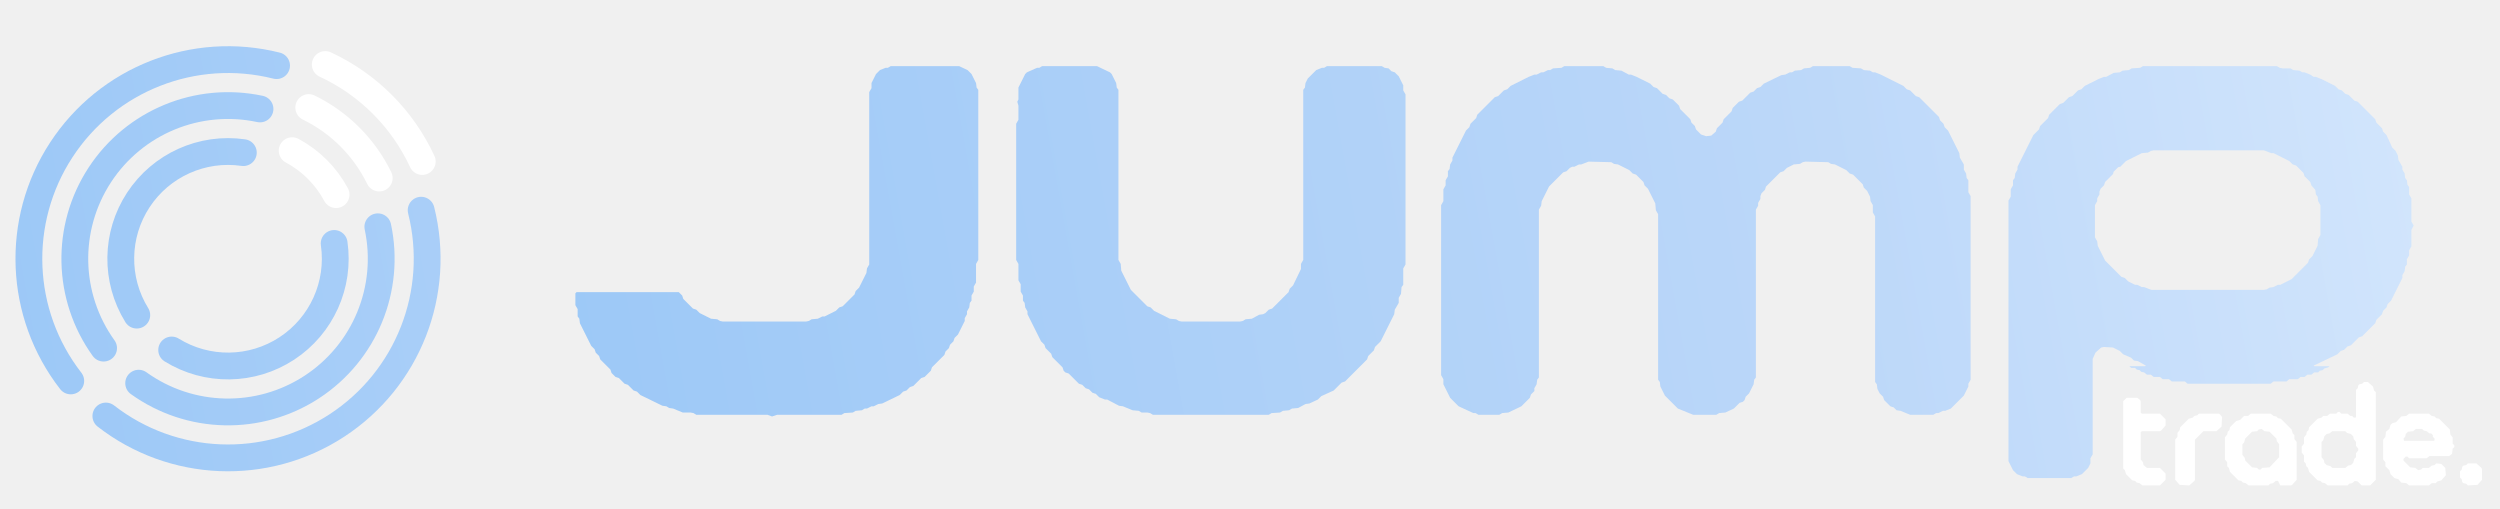
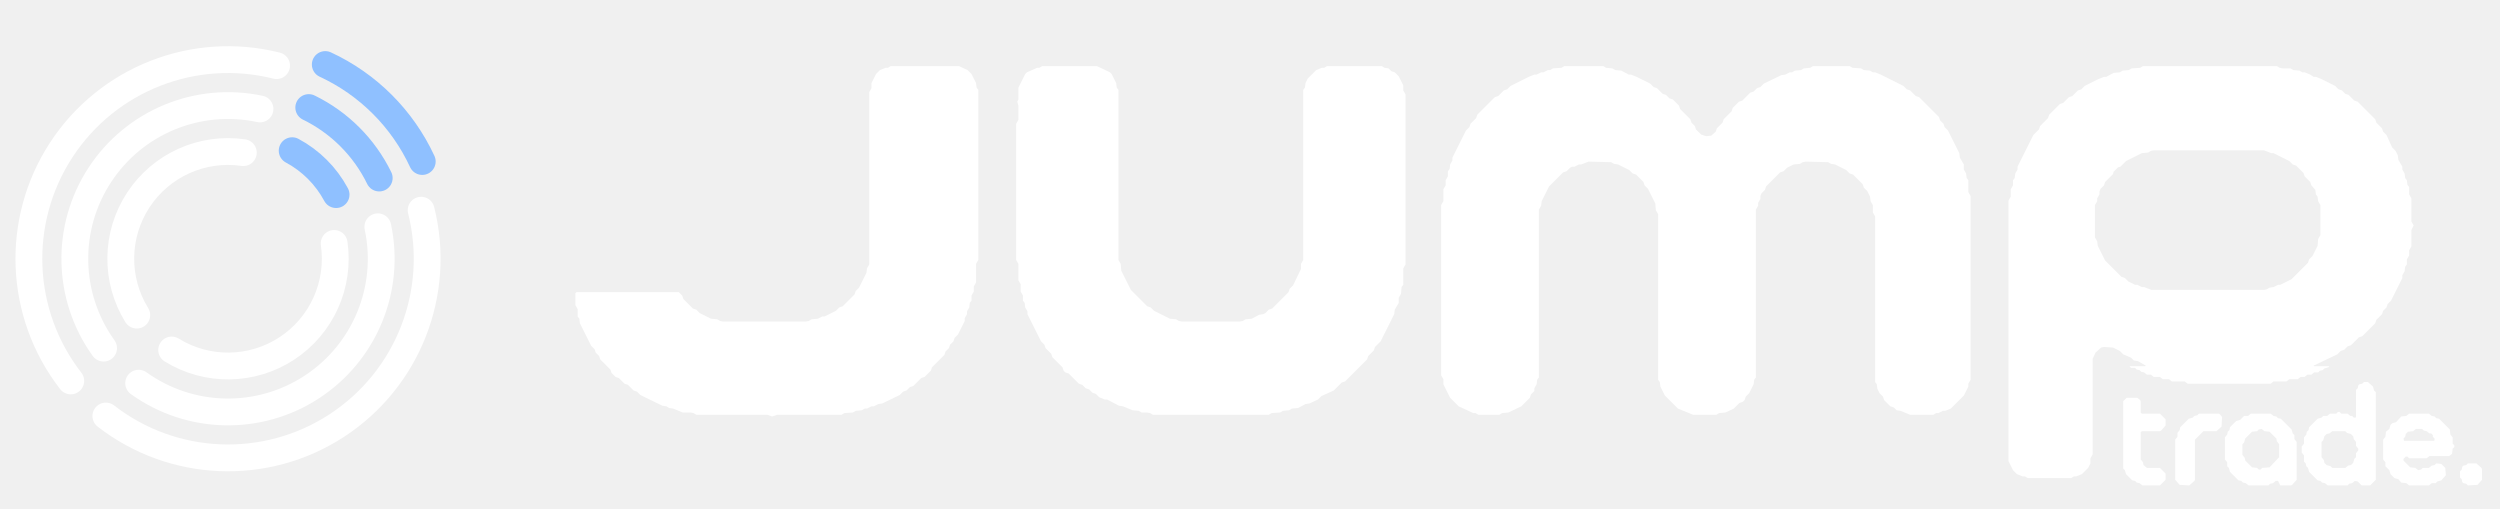
<svg xmlns="http://www.w3.org/2000/svg" viewBox="-6 -22 1106 225">
-   <defs>
-     <linearGradient id="g" gradientUnits="userSpaceOnUse" x1="0" y1="197" x2="1096" y2="0">
-       <stop offset="0" stop-color="#9CC8F7" />
-       <stop offset=".5" stop-color="#BBD7F9" />
-       <stop offset="1" stop-color="#E8F3FF" />
-     </linearGradient>
-   </defs>
  <g transform="translate(0 -2.4) scale(0.8471)" fill="none" stroke-width="14" stroke-linecap="round">
-     <g stroke="url(#g)">
+     <g stroke="#fff">
      <path d="M120.00 56.57 A56 56 0 0 0 64.35 141.43" />
      <path d="M82.57 159.65 A56 56 0 0 0 167.43 104.00" />
      <path d="M128.70 33.76 A80 80 0 0 0 47.02 158.67" />
      <path d="M65.33 176.98 A80 80 0 0 0 190.24 95.30" />
      <path d="M137.36 11.14 A104 104 0 0 0 29.87 175.80" />
      <path d="M48.20 194.13 A104 104 0 0 0 212.86 86.64" />
    </g>
-     <g stroke="#fff">
+     <g stroke="#8FC0FF">
      <path d="M168.44 78.50 A56 56 0 0 0 145.50 55.56" />
      <path d="M190.97 69.84 A80 80 0 0 0 154.16 33.03" />
      <path d="M213.44 61.21 A104 104 0 0 0 162.79 10.56" />
    </g>
  </g>
  <g transform="translate(241.3 0)">
-     <path fill-rule="evenodd" fill="url(#g)" d="M795.75 23.00 L794.25 22.50 L791.75 20.00 L790.25 19.50 L788.75 18.00 L787.25 17.50 L785.75 16.00 L779.75 13.00 L777.25 12.00 L776.25 12.00 L774.75 11.00 L772.25 10.00 L771.25 10.00 L770.00 9.25 L767.25 9.00 L766.00 8.25 L762.50 8.25 L761.25 8.00 L760.00 7.25 L700.75 7.25 L699.50 8.00 L695.75 8.25 L694.50 9.00 L691.75 9.25 L690.50 10.00 L687.75 10.25 L684.50 12.00 L683.50 12.00 L681.00 13.00 L675.00 16.00 L673.50 17.50 L672.00 18.00 L669.50 20.50 L668.00 21.00 L665.50 23.50 L664.00 24.00 L659.25 28.75 L658.75 30.25 L655.25 33.75 L654.75 35.25 L652.25 37.75 L645.25 51.75 L645.25 53.00 L644.25 54.75 L644.00 56.75 L643.25 57.75 L643.25 60.00 L642.25 61.75 L642.25 65.00 L641.25 66.75 L641.25 182.00 L643.25 186.00 L645.00 187.75 L647.50 188.75 L648.50 188.75 L649.75 189.50 L669.00 189.50 L670.25 188.75 L671.25 188.75 L673.75 187.75 L676.50 185.00 L677.50 183.00 L677.50 180.75 L678.50 179.00 L678.50 136.75 L679.75 134.00 L682.25 131.75 L683.50 131.50 L687.50 131.75 L690.50 133.25 L692.00 134.75 L695.50 136.25 L696.75 137.50 L698.50 137.75 L702.00 139.75 L701.75 140.00 L694.75 140.00 L695.50 140.75 L697.25 140.75 L698.00 141.50 L699.25 141.75 L700.00 142.50 L701.25 142.75 L702.50 143.75 L704.25 143.75 L705.50 144.75 L708.25 144.75 L709.50 145.75 L712.25 145.75 L713.50 146.75 L719.25 146.75 L720.50 147.75 L757.25 147.75 L758.50 146.75 L764.25 146.75 L765.50 145.75 L769.25 145.75 L770.50 144.75 L772.25 144.75 L773.50 143.75 L775.25 143.75 L776.50 142.75 L778.25 142.75 L779.00 142.00 L780.25 141.75 L781.00 141.00 L782.75 140.50 L783.25 140.00 L776.50 140.00 L776.25 139.75 L786.75 134.75 L788.25 133.25 L789.75 132.75 L791.25 131.25 L792.75 130.75 L796.25 127.25 L797.75 126.75 L803.50 121.00 L804.00 119.50 L806.50 117.00 L807.00 115.50 L808.50 114.00 L809.00 112.50 L810.50 111.00 L815.50 101.00 L815.50 99.75 L816.50 98.00 L816.75 96.00 L817.50 95.00 L817.50 92.75 L818.50 91.00 L818.50 88.75 L819.50 87.00 L819.50 79.75 L820.50 77.75 L819.50 76.00 L819.50 65.75 L818.50 64.00 L818.50 60.75 L817.75 59.75 L817.50 57.75 L816.75 56.75 L816.50 54.75 L815.50 53.00 L815.50 51.75 L813.75 48.75 L813.50 46.75 L812.50 44.75 L811.00 43.25 L808.50 37.75 L807.00 36.25 L806.50 34.75 L804.00 32.25 L803.50 30.75Z M679.50 68.75 L680.50 67.00 L680.50 65.75 L681.50 64.00 L681.50 62.75 L682.00 61.50 L683.50 60.00 L684.00 58.50 L687.50 55.00 L687.75 54.00 L689.75 52.00 L690.75 51.75 L693.25 49.25 L700.25 45.75 L703.00 45.50 L704.25 44.75 L705.50 44.50 L754.25 44.50 L757.50 45.75 L758.50 45.75 L765.50 49.25 L767.00 50.75 L768.50 51.25 L771.75 54.50 L772.25 56.00 L774.75 58.50 L775.25 60.00 L777.00 62.00 L777.25 64.00 L778.00 65.00 L778.25 67.00 L779.25 68.75 L779.25 82.00 L778.25 83.75 L778.00 86.75 L775.75 91.25 L774.25 92.75 L773.75 94.25 L766.50 101.50 L761.50 104.00 L760.50 104.00 L758.50 105.00 L756.75 105.25 L755.50 106.00 L754.25 106.25 L704.50 106.25 L701.25 105.00 L700.25 105.00 L698.25 104.00 L697.25 104.00 L694.25 102.50 L692.75 101.00 L691.25 100.50 L684.00 93.25 L680.75 86.75 L680.50 84.75 L679.50 83.00Z M395.25 47.75 L395.25 49.00 L394.25 50.75 L394.00 52.75 L393.25 53.75 L393.25 56.00 L392.25 57.75 L392.25 60.00 L391.25 61.75 L391.25 67.00 L390.25 68.75 L390.25 144.00 L391.25 145.75 L391.25 148.00 L394.25 154.00 L398.00 157.75 L404.50 160.75 L405.50 160.75 L406.75 161.50 L416.00 161.50 L417.25 160.75 L420.00 160.50 L425.75 157.75 L429.50 154.00 L430.00 152.50 L431.50 151.00 L431.50 149.75 L432.50 148.00 L432.75 146.00 L433.50 145.00 L433.50 70.75 L434.50 69.00 L434.75 67.00 L438.00 60.50 L444.25 54.25 L445.75 53.75 L447.25 52.25 L448.25 51.75 L449.25 51.75 L451.25 50.75 L452.25 50.75 L455.50 49.50 L465.50 49.75 L466.75 50.50 L468.50 50.75 L473.50 53.25 L475.00 54.75 L476.50 55.25 L479.75 58.50 L480.25 60.00 L481.75 61.50 L485.00 68.00 L485.25 71.00 L486.25 72.75 L486.25 146.00 L487.00 147.00 L487.25 149.00 L489.25 153.00 L495.00 158.75 L501.75 161.50 L512.00 161.50 L513.25 160.75 L516.00 160.50 L519.75 158.75 L522.25 156.25 L523.75 155.75 L524.50 155.00 L525.00 153.50 L526.50 152.00 L528.50 148.00 L528.75 146.00 L529.50 145.00 L529.50 70.75 L530.50 69.00 L530.50 67.75 L531.50 66.00 L531.50 64.75 L532.00 63.50 L533.50 62.00 L534.00 60.50 L540.25 54.25 L541.75 53.75 L543.25 52.25 L546.25 50.75 L549.00 50.50 L550.25 49.75 L551.50 49.50 L561.50 49.75 L562.75 50.50 L564.50 50.75 L569.50 53.25 L571.00 54.75 L572.50 55.25 L576.75 59.50 L577.25 61.00 L578.75 62.50 L580.00 65.00 L580.25 67.00 L581.25 68.75 L581.25 72.00 L582.25 73.75 L582.25 147.00 L583.00 148.00 L583.25 150.00 L584.25 152.00 L585.75 153.50 L586.25 155.00 L589.00 157.75 L590.50 158.25 L591.75 159.50 L593.50 159.75 L597.75 161.50 L608.00 161.50 L609.25 160.75 L610.25 160.75 L612.25 159.75 L613.25 159.75 L615.75 158.75 L621.50 153.00 L623.50 149.00 L623.50 147.75 L624.50 146.00 L624.50 64.75 L623.50 63.00 L623.50 57.75 L622.75 56.75 L622.50 54.75 L621.50 53.00 L621.50 50.75 L619.75 47.75 L619.50 45.75 L614.50 35.75 L613.00 34.25 L612.50 32.75 L611.00 31.25 L610.50 29.75 L601.75 21.00 L600.25 20.50 L597.75 18.00 L596.25 17.50 L594.75 16.00 L584.75 11.00 L582.25 10.00 L581.25 10.00 L580.00 9.25 L577.25 9.00 L576.00 8.25 L572.25 8.00 L571.00 7.25 L554.75 7.25 L553.50 8.00 L550.75 8.25 L549.50 9.00 L546.75 9.25 L545.50 10.00 L544.50 10.00 L542.50 11.00 L540.75 11.25 L533.00 15.00 L531.50 16.50 L530.00 17.00 L528.50 18.50 L527.00 19.00 L523.50 22.50 L522.00 23.00 L519.25 25.75 L518.75 27.25 L515.25 30.75 L514.75 32.25 L512.25 34.75 L511.75 36.25 L509.75 38.00 L507.50 38.25 L505.25 37.50 L503.00 35.25 L502.50 33.75 L501.00 32.25 L500.50 30.75 L496.00 26.25 L495.50 24.75 L492.75 22.00 L491.25 21.50 L489.75 20.00 L488.25 19.50 L485.75 17.00 L484.25 16.50 L482.75 15.00 L476.75 12.00 L474.25 11.00 L473.25 11.00 L470.00 9.25 L467.25 9.00 L466.00 8.25 L463.25 8.00 L462.00 7.25 L444.75 7.25 L443.50 8.00 L439.75 8.25 L438.50 9.00 L437.50 9.00 L435.50 10.00 L434.50 10.00 L432.50 11.00 L431.50 11.00 L429.00 12.00 L421.00 16.00 L419.50 17.50 L418.00 18.00 L415.50 20.50 L414.00 21.00 L406.25 28.75 L405.75 30.25 L403.25 32.75 L402.75 34.25 L401.25 35.75Z M206.25 10.75 L203.25 16.75 L203.25 22.00 L202.75 23.00 L203.25 24.75 L203.25 31.00 L202.25 32.75 L202.25 93.00 L203.25 94.75 L203.25 102.00 L204.25 103.75 L204.25 107.00 L205.25 108.75 L205.25 111.00 L206.00 112.00 L206.25 114.00 L207.25 115.75 L207.25 117.00 L213.25 129.00 L214.75 130.50 L215.25 132.00 L217.75 134.50 L218.25 136.00 L222.75 140.50 L223.25 142.00 L224.00 142.75 L225.50 143.25 L230.00 147.75 L231.50 148.25 L233.00 149.75 L234.50 150.25 L236.00 151.75 L237.50 152.25 L239.00 153.75 L241.50 154.75 L242.50 154.75 L247.75 157.50 L249.50 157.75 L253.75 159.50 L256.50 159.75 L257.75 160.50 L260.25 160.50 L261.50 160.75 L262.75 161.50 L314.00 161.50 L315.25 160.75 L319.00 160.50 L320.25 159.75 L323.00 159.50 L324.25 158.75 L327.00 158.50 L330.25 156.75 L332.00 156.50 L335.75 154.75 L337.25 153.25 L342.75 150.75 L346.25 147.25 L347.75 146.75 L357.50 137.00 L358.00 135.50 L360.50 133.00 L361.00 131.50 L363.50 129.00 L369.50 117.00 L369.75 115.00 L371.50 112.00 L371.50 109.75 L372.50 108.00 L372.75 105.00 L373.50 104.00 L373.50 96.75 L374.50 95.00 L374.50 19.75 L373.50 18.00 L373.50 15.75 L371.50 11.75 L369.75 10.00 L368.25 9.50 L367.00 8.25 L365.25 8.00 L364.00 7.25 L339.75 7.25 L338.50 8.00 L337.50 8.00 L335.00 9.00 L331.25 12.75 L330.25 14.75 L330.00 16.75 L329.25 17.75 L329.25 93.00 L328.25 94.75 L328.25 97.00 L324.75 104.25 L323.25 105.75 L322.75 107.25 L315.50 114.50 L314.00 115.00 L312.50 116.50 L311.50 117.00 L309.75 117.25 L306.50 119.00 L303.75 119.25 L302.50 120.00 L301.25 120.25 L275.50 120.25 L274.25 120.00 L273.00 119.25 L270.25 119.00 L263.25 115.50 L261.75 114.00 L260.25 113.50 L253.00 106.25 L248.75 97.75 L248.50 94.75 L247.50 93.00 L247.50 17.75 L246.75 16.75 L246.50 14.75 L244.50 10.75 L243.75 10.00 L238.00 7.25 L213.75 7.25 L212.50 8.00 L211.50 8.00 L207.00 10.00Z M182.50 10.75 L180.75 9.00 L177.00 7.25 L146.75 7.25 L145.50 8.00 L144.50 8.00 L142.00 9.00 L140.25 10.75 L138.25 14.75 L138.25 17.00 L137.25 18.75 L137.25 95.00 L136.25 96.75 L136.00 98.75 L132.75 105.25 L131.25 106.75 L130.75 108.25 L125.50 113.50 L124.00 114.00 L122.50 115.50 L117.50 118.00 L116.50 118.00 L114.50 119.00 L111.75 119.25 L110.50 120.00 L109.25 120.25 L72.50 120.25 L71.25 120.00 L70.00 119.25 L67.25 119.00 L62.25 116.50 L60.75 115.00 L59.25 114.50 L55.00 110.25 L54.50 108.75 L53.00 107.25 L7.75 107.25 L7.25 107.75 L7.25 113.00 L8.25 114.75 L8.25 118.00 L9.00 119.00 L9.25 121.00 L14.25 131.00 L15.75 132.50 L16.25 134.00 L17.75 135.50 L18.25 137.00 L22.75 141.50 L23.25 143.00 L25.00 144.75 L26.50 145.25 L29.00 147.75 L30.50 148.25 L33.00 150.75 L34.50 151.25 L36.00 152.75 L45.75 157.50 L47.50 157.75 L48.75 158.50 L50.50 158.75 L54.75 160.50 L58.25 160.50 L59.50 160.75 L60.75 161.50 L92.25 161.50 L94.25 162.25 L96.50 161.50 L125.00 161.50 L126.25 160.75 L130.00 160.50 L131.25 159.75 L134.00 159.50 L135.25 158.75 L136.25 158.75 L138.25 157.75 L139.25 157.75 L141.25 156.75 L143.00 156.50 L150.75 152.75 L152.25 151.25 L153.75 150.75 L155.25 149.25 L156.75 148.75 L160.25 145.25 L161.75 144.75 L164.50 142.00 L165.00 140.50 L170.50 135.00 L171.00 133.50 L172.50 132.00 L173.00 130.50 L174.50 129.00 L175.00 127.50 L176.50 126.00 L179.50 120.00 L179.50 118.75 L180.50 117.00 L180.50 115.75 L181.50 114.00 L181.75 112.00 L182.50 111.00 L182.50 108.75 L183.50 107.00 L183.50 104.75 L184.50 103.00 L184.50 94.75 L185.50 93.00 L185.50 17.75 L184.75 16.75 L184.50 14.75Z" />
+     <path fill-rule="evenodd" fill="#fff" d="M795.75 23.00 L794.25 22.50 L791.75 20.00 L790.25 19.50 L788.75 18.00 L787.25 17.50 L785.75 16.00 L779.75 13.00 L777.25 12.00 L776.25 12.00 L774.75 11.00 L772.25 10.00 L771.25 10.00 L770.00 9.25 L767.25 9.00 L766.00 8.25 L762.50 8.25 L761.25 8.00 L760.00 7.25 L700.75 7.25 L699.50 8.00 L695.75 8.25 L694.50 9.00 L691.75 9.25 L690.50 10.00 L687.75 10.25 L684.50 12.00 L683.50 12.00 L681.00 13.00 L675.00 16.00 L673.50 17.50 L672.00 18.00 L669.50 20.50 L668.00 21.00 L665.50 23.50 L664.00 24.00 L659.25 28.75 L658.75 30.25 L655.25 33.75 L654.75 35.25 L652.25 37.75 L645.25 51.75 L645.25 53.00 L644.25 54.75 L644.00 56.75 L643.25 57.75 L643.25 60.00 L642.25 61.75 L642.25 65.00 L641.25 66.75 L641.25 182.00 L643.25 186.00 L645.00 187.75 L647.50 188.75 L648.50 188.75 L649.75 189.50 L669.00 189.50 L670.25 188.75 L671.25 188.75 L673.75 187.75 L676.50 185.00 L677.50 183.00 L677.50 180.75 L678.50 179.00 L678.50 136.75 L679.75 134.00 L682.25 131.75 L683.50 131.50 L687.50 131.75 L690.50 133.25 L692.00 134.75 L695.50 136.25 L696.75 137.50 L698.50 137.75 L702.00 139.75 L701.75 140.00 L694.75 140.00 L695.50 140.75 L697.25 140.75 L698.00 141.50 L699.25 141.75 L700.00 142.50 L701.25 142.75 L702.50 143.75 L704.25 143.75 L705.50 144.75 L708.25 144.75 L709.50 145.75 L712.25 145.75 L713.50 146.75 L719.25 146.75 L720.50 147.75 L757.25 147.75 L758.50 146.75 L764.25 146.75 L765.50 145.75 L769.25 145.75 L770.50 144.75 L772.25 144.75 L773.50 143.75 L775.25 143.75 L776.50 142.75 L778.25 142.75 L779.00 142.00 L780.25 141.75 L781.00 141.00 L782.75 140.50 L783.25 140.00 L776.50 140.00 L776.25 139.75 L786.75 134.75 L788.25 133.25 L789.75 132.75 L791.25 131.25 L792.75 130.75 L796.25 127.25 L797.75 126.75 L803.50 121.00 L804.00 119.50 L806.50 117.00 L807.00 115.50 L808.50 114.00 L809.00 112.50 L810.50 111.00 L815.50 101.00 L815.50 99.75 L816.50 98.00 L816.75 96.00 L817.50 95.00 L817.50 92.75 L818.50 91.00 L818.50 88.75 L819.50 87.00 L819.50 79.75 L820.50 77.75 L819.50 76.00 L819.50 65.75 L818.50 64.00 L818.50 60.75 L817.75 59.75 L817.50 57.75 L816.75 56.75 L816.50 54.75 L815.50 53.00 L815.50 51.75 L813.75 48.75 L813.50 46.75 L812.50 44.75 L811.00 43.25 L808.50 37.75 L807.00 36.25 L806.50 34.75 L804.00 32.25 L803.50 30.75Z M679.50 68.75 L680.50 67.00 L680.50 65.75 L681.50 64.00 L681.50 62.75 L682.00 61.50 L683.50 60.00 L684.00 58.50 L687.50 55.00 L687.75 54.00 L689.75 52.00 L690.75 51.75 L693.25 49.25 L700.25 45.75 L703.00 45.50 L704.25 44.75 L705.50 44.50 L754.25 44.50 L757.50 45.75 L758.50 45.75 L765.50 49.25 L767.00 50.75 L768.50 51.25 L771.75 54.50 L772.25 56.00 L774.75 58.50 L775.25 60.00 L777.00 62.00 L777.25 64.00 L778.00 65.00 L778.25 67.00 L779.25 68.75 L779.25 82.00 L778.25 83.75 L778.00 86.75 L775.75 91.25 L774.25 92.75 L773.75 94.25 L766.50 101.50 L761.50 104.00 L760.50 104.00 L758.50 105.00 L756.75 105.25 L755.50 106.00 L754.25 106.25 L704.50 106.25 L701.25 105.00 L700.25 105.00 L698.25 104.00 L697.25 104.00 L694.25 102.50 L692.75 101.00 L691.25 100.50 L684.00 93.25 L680.75 86.75 L680.50 84.75 L679.50 83.00Z M395.25 47.75 L395.25 49.00 L394.25 50.75 L394.00 52.75 L393.25 53.75 L393.25 56.00 L392.25 57.75 L392.25 60.00 L391.25 61.75 L391.25 67.00 L390.25 68.75 L390.25 144.00 L391.25 145.75 L391.25 148.00 L394.25 154.00 L398.00 157.75 L404.50 160.75 L405.50 160.75 L406.75 161.50 L416.00 161.50 L417.25 160.75 L420.00 160.50 L425.75 157.75 L429.50 154.00 L430.00 152.50 L431.50 151.00 L431.50 149.75 L432.50 148.00 L432.75 146.00 L433.50 145.00 L433.50 70.75 L434.50 69.00 L434.75 67.00 L438.00 60.50 L444.25 54.25 L445.75 53.75 L447.25 52.25 L448.25 51.75 L449.25 51.75 L451.25 50.75 L452.25 50.75 L455.50 49.50 L465.50 49.75 L466.75 50.50 L468.50 50.75 L473.50 53.25 L475.00 54.75 L476.50 55.25 L479.75 58.50 L480.25 60.00 L481.75 61.50 L485.00 68.00 L485.25 71.00 L486.25 72.75 L486.25 146.00 L487.00 147.00 L487.25 149.00 L489.25 153.00 L495.00 158.75 L501.75 161.50 L512.00 161.50 L513.25 160.75 L516.00 160.50 L519.75 158.75 L522.25 156.25 L523.75 155.75 L524.50 155.00 L525.00 153.50 L526.50 152.00 L528.50 148.00 L528.75 146.00 L529.50 145.00 L529.50 70.75 L530.50 69.00 L530.50 67.75 L531.50 66.00 L531.50 64.75 L532.00 63.50 L533.50 62.00 L534.00 60.50 L540.25 54.25 L541.75 53.75 L543.25 52.25 L546.25 50.75 L549.00 50.50 L550.25 49.75 L551.50 49.50 L561.50 49.75 L562.75 50.50 L564.50 50.75 L569.50 53.25 L571.00 54.75 L572.50 55.25 L576.75 59.50 L577.25 61.00 L578.75 62.50 L580.00 65.00 L580.25 67.00 L581.25 68.75 L581.25 72.00 L582.25 73.75 L582.25 147.00 L583.00 148.00 L583.25 150.00 L584.25 152.00 L585.75 153.50 L586.25 155.00 L589.00 157.75 L590.50 158.25 L591.75 159.50 L593.50 159.75 L597.75 161.50 L608.00 161.50 L609.25 160.75 L610.25 160.75 L612.25 159.75 L613.25 159.75 L615.75 158.75 L621.50 153.00 L623.50 149.00 L623.50 147.75 L624.50 146.00 L624.50 64.75 L623.50 63.00 L623.50 57.75 L622.75 56.75 L622.50 54.75 L621.50 53.00 L621.50 50.75 L619.75 47.75 L619.50 45.75 L614.50 35.75 L613.00 34.25 L612.50 32.75 L611.00 31.25 L610.50 29.75 L601.75 21.00 L600.25 20.50 L597.75 18.00 L596.25 17.50 L594.75 16.00 L584.75 11.00 L582.25 10.00 L581.25 10.00 L580.00 9.25 L577.25 9.00 L576.00 8.25 L572.25 8.00 L571.00 7.25 L554.75 7.25 L553.50 8.00 L550.75 8.25 L549.50 9.00 L546.75 9.25 L545.50 10.00 L544.50 10.00 L542.50 11.00 L540.75 11.25 L533.00 15.00 L531.50 16.50 L530.00 17.00 L528.50 18.50 L527.00 19.00 L523.50 22.50 L522.00 23.00 L519.25 25.75 L518.75 27.25 L515.25 30.75 L514.75 32.25 L512.25 34.75 L511.75 36.25 L509.75 38.00 L507.50 38.25 L505.25 37.50 L503.00 35.25 L502.50 33.75 L501.00 32.25 L500.50 30.75 L496.00 26.25 L495.50 24.75 L492.75 22.00 L491.25 21.50 L489.75 20.00 L488.25 19.50 L485.75 17.00 L484.25 16.50 L482.75 15.00 L476.75 12.00 L474.25 11.00 L473.25 11.00 L470.00 9.25 L467.25 9.00 L466.00 8.25 L463.25 8.00 L462.00 7.25 L444.75 7.25 L443.50 8.00 L439.75 8.25 L438.50 9.00 L437.50 9.00 L435.50 10.00 L434.50 10.00 L432.50 11.00 L431.50 11.00 L429.00 12.00 L421.00 16.00 L419.50 17.50 L418.00 18.00 L415.50 20.50 L414.00 21.00 L406.25 28.75 L405.75 30.25 L403.25 32.75 L402.75 34.25 L401.25 35.75Z M206.25 10.75 L203.25 16.75 L203.25 22.00 L202.75 23.00 L203.25 24.75 L203.25 31.00 L202.25 32.75 L202.25 93.00 L203.25 94.75 L203.25 102.00 L204.25 103.75 L204.25 107.00 L205.25 108.75 L205.25 111.00 L206.00 112.00 L206.25 114.00 L207.25 115.75 L207.25 117.00 L213.25 129.00 L214.75 130.50 L215.25 132.00 L217.75 134.50 L218.25 136.00 L222.75 140.50 L223.25 142.00 L224.00 142.75 L225.50 143.25 L230.00 147.75 L231.50 148.25 L233.00 149.75 L234.50 150.25 L236.00 151.75 L237.50 152.25 L239.00 153.75 L241.50 154.75 L242.50 154.75 L247.75 157.50 L249.50 157.75 L253.75 159.50 L256.50 159.75 L257.75 160.50 L260.25 160.50 L261.50 160.75 L262.75 161.50 L314.00 161.50 L315.25 160.75 L319.00 160.50 L320.25 159.75 L323.00 159.50 L324.25 158.75 L327.00 158.50 L330.25 156.75 L332.00 156.50 L335.75 154.75 L337.25 153.25 L342.75 150.75 L346.25 147.25 L347.75 146.75 L357.50 137.00 L358.00 135.50 L360.50 133.00 L361.00 131.50 L363.50 129.00 L369.50 117.00 L369.75 115.00 L371.50 112.00 L371.50 109.75 L372.50 108.00 L372.75 105.00 L373.50 104.00 L373.50 96.75 L374.50 95.00 L374.50 19.75 L373.50 18.00 L373.50 15.75 L371.50 11.75 L369.75 10.00 L368.25 9.50 L367.00 8.25 L365.25 8.00 L364.00 7.25 L339.75 7.25 L338.50 8.00 L337.50 8.00 L335.00 9.00 L331.25 12.75 L330.25 14.75 L330.00 16.75 L329.25 17.75 L329.25 93.00 L328.25 94.75 L328.25 97.00 L324.75 104.25 L323.25 105.75 L322.75 107.25 L315.50 114.50 L314.00 115.00 L312.50 116.50 L311.50 117.00 L309.75 117.25 L306.50 119.00 L303.75 119.25 L302.50 120.00 L301.25 120.25 L275.50 120.25 L274.25 120.00 L273.00 119.25 L270.25 119.00 L263.25 115.50 L261.75 114.00 L260.25 113.50 L253.00 106.25 L248.75 97.75 L248.50 94.75 L247.50 93.00 L247.50 17.75 L246.75 16.75 L246.50 14.75 L244.50 10.75 L243.75 10.00 L238.00 7.25 L213.75 7.25 L212.50 8.00 L211.50 8.00 L207.00 10.00Z M182.50 10.75 L180.75 9.00 L177.00 7.25 L146.75 7.25 L145.50 8.00 L144.50 8.00 L142.00 9.00 L140.25 10.75 L138.25 14.75 L138.25 17.00 L137.25 18.75 L137.25 95.00 L136.25 96.75 L136.00 98.75 L132.75 105.25 L131.25 106.75 L130.75 108.25 L125.50 113.50 L124.00 114.00 L122.50 115.50 L117.50 118.00 L116.50 118.00 L114.50 119.00 L111.75 119.25 L110.50 120.00 L109.25 120.25 L72.50 120.25 L71.25 120.00 L70.00 119.25 L67.25 119.00 L62.25 116.50 L60.75 115.00 L59.25 114.50 L55.00 110.25 L54.50 108.75 L53.00 107.25 L7.75 107.25 L7.25 107.75 L7.25 113.00 L8.25 114.75 L8.25 118.00 L9.00 119.00 L9.25 121.00 L14.25 131.00 L15.75 132.50 L16.25 134.00 L17.75 135.50 L18.25 137.00 L22.75 141.50 L23.25 143.00 L25.00 144.75 L26.50 145.25 L29.00 147.75 L30.50 148.25 L33.00 150.75 L34.50 151.25 L36.00 152.75 L45.75 157.50 L47.50 157.75 L48.75 158.50 L50.50 158.75 L54.75 160.50 L58.25 160.50 L59.50 160.75 L60.75 161.50 L92.25 161.50 L94.25 162.25 L96.50 161.50 L125.00 161.50 L126.25 160.75 L130.00 160.50 L131.25 159.75 L134.00 159.50 L135.25 158.75 L136.25 158.75 L138.25 157.75 L139.25 157.75 L141.25 156.75 L143.00 156.50 L150.75 152.75 L152.25 151.25 L153.75 150.75 L155.25 149.25 L156.75 148.75 L160.25 145.25 L161.75 144.75 L164.50 142.00 L165.00 140.50 L170.50 135.00 L171.00 133.50 L172.50 132.00 L173.00 130.50 L174.50 129.00 L175.00 127.50 L176.50 126.00 L179.50 120.00 L179.50 118.75 L180.50 117.00 L180.50 115.75 L181.50 114.00 L181.75 112.00 L182.50 111.00 L182.50 108.75 L183.50 107.00 L183.50 104.75 L184.50 103.00 L184.50 94.75 L185.50 93.00 L185.50 17.75 L184.75 16.75 L184.50 14.75Z" />
    <path fill-rule="evenodd" fill="#fff" d="M842.50 184.00 L842.00 184.50 L841.75 185.75 L841.00 186.50 L841.00 189.25 L841.75 190.00 L842.00 191.25 L842.50 191.75 L843.75 192.00 L844.50 192.75 L848.75 192.50 L850.75 190.25 L850.75 185.50 L850.50 185.00 L848.25 183.00 L844.50 183.00 L843.75 183.75Z M818.50 161.00 L817.25 162.00 L815.00 162.25 L812.75 164.75 L811.00 165.25 L810.25 166.00 L809.75 167.75 L808.25 169.00 L808.00 171.25 L807.00 172.50 L807.00 181.25 L808.00 182.50 L808.00 184.25 L809.75 186.00 L810.25 187.75 L812.00 189.50 L813.75 190.00 L815.00 191.50 L817.25 191.75 L818.50 192.75 L827.25 192.75 L828.50 191.75 L830.25 191.75 L831.00 191.00 L832.75 190.50 L834.75 188.25 L834.50 185.00 L832.75 183.25 L830.50 183.00 L829.75 183.75 L828.50 184.00 L827.25 185.00 L824.50 185.00 L823.75 185.75 L822.50 186.00 L821.25 185.00 L819.00 184.75 L816.00 181.75 L816.00 181.00 L817.00 180.00 L817.75 180.00 L818.50 180.75 L826.25 180.75 L827.50 179.75 L836.25 179.75 L837.50 178.75 L837.75 176.50 L838.50 175.75 L838.50 175.00 L837.75 174.25 L837.75 171.50 L836.75 170.25 L836.50 168.00 L831.75 163.25 L830.50 163.00 L829.75 162.25 L828.50 162.00 L827.25 161.00Z M816.00 172.00 L816.75 171.25 L817.00 170.00 L818.00 169.00 L820.25 168.75 L821.50 167.75 L824.25 167.75 L825.00 168.50 L826.25 168.75 L827.50 169.75 L828.25 169.75 L829.00 170.50 L829.00 171.25 L829.75 172.00 L829.75 172.75 L829.50 173.00 L816.25 173.00Z M742.00 164.25 L739.25 167.00 L739.00 168.25 L738.25 169.00 L738.00 170.25 L737.00 171.50 L737.00 181.25 L738.00 182.50 L738.00 184.25 L738.75 185.00 L739.25 186.75 L743.00 190.50 L744.25 190.75 L745.00 191.50 L746.25 191.75 L747.50 192.75 L756.25 192.75 L757.00 192.00 L758.25 191.75 L759.50 190.75 L760.50 190.75 L761.50 192.75 L766.25 192.75 L766.75 192.50 L768.75 190.25 L768.75 173.50 L767.75 172.25 L767.75 170.50 L767.00 169.75 L766.50 168.00 L761.75 163.25 L760.50 163.00 L759.75 162.25 L758.50 162.00 L757.25 161.00 L748.50 161.00 L747.25 162.00 L745.50 162.00 L743.75 163.75Z M753.25 167.75 L754.50 168.75 L756.75 169.00 L759.75 172.00 L760.00 173.25 L761.00 174.50 L761.00 180.25 L756.75 184.75 L753.50 185.00 L752.75 185.75 L752.00 185.75 L751.25 185.00 L749.00 184.75 L746.00 181.75 L745.75 180.50 L744.75 179.25 L744.75 174.50 L745.50 173.75 L746.00 172.00 L749.00 169.00 L751.25 168.75 L752.00 168.00Z M734.75 161.25 L734.25 161.00 L725.50 161.00 L724.75 161.75 L723.50 162.00 L722.75 162.75 L721.00 163.25 L717.25 167.00 L717.00 168.25 L716.00 169.50 L716.00 171.25 L715.00 172.50 L715.00 190.25 L717.00 192.50 L721.25 192.75 L723.50 190.75 L723.75 190.25 L723.75 172.50 L727.50 168.75 L733.25 168.75 L735.50 166.75 L735.75 162.50Z M693.50 154.00 L692.00 155.50 L692.00 185.25 L692.75 186.00 L693.25 187.75 L696.00 190.50 L697.25 190.75 L698.00 191.50 L699.25 191.75 L700.50 192.75 L708.25 192.75 L710.75 190.25 L710.75 187.50 L708.25 185.00 L702.50 185.00 L701.00 183.75 L700.75 182.50 L699.75 181.25 L699.75 169.25 L700.25 168.75 L708.25 168.75 L708.75 168.50 L710.75 166.25 L710.75 163.50 L708.25 161.00 L700.25 161.00 L699.75 160.50 L699.75 155.50 L699.50 155.00 L698.25 154.00Z M800.25 147.00 L798.50 147.00 L797.75 147.75 L796.50 148.00 L796.00 148.50 L795.75 149.75 L795.00 150.50 L795.00 162.50 L794.75 162.75 L794.00 162.75 L793.25 162.00 L792.50 162.00 L791.25 161.00 L788.50 161.00 L787.75 160.25 L787.00 160.25 L786.25 161.00 L783.50 161.00 L782.25 162.00 L780.50 162.00 L779.75 162.75 L778.00 163.25 L774.25 167.00 L774.00 168.25 L773.25 169.00 L773.00 170.25 L772.00 171.50 L772.00 174.25 L771.00 175.50 L771.00 178.25 L772.00 179.50 L772.00 182.25 L772.75 183.00 L773.00 184.25 L773.75 185.00 L774.25 186.75 L778.00 190.50 L779.25 190.75 L780.00 191.50 L781.25 191.75 L782.50 192.75 L791.25 192.75 L792.00 192.00 L793.25 191.75 L794.50 190.75 L795.75 191.00 L797.50 192.75 L801.25 192.75 L803.75 190.25 L803.75 151.50 L803.00 150.75 L802.50 149.00Z M784.50 168.75 L790.25 168.75 L791.00 169.50 L792.75 170.00 L793.75 171.00 L794.00 172.25 L795.00 173.50 L795.00 175.25 L796.00 176.50 L796.00 177.25 L795.00 178.50 L795.00 180.25 L794.25 181.00 L793.75 182.75 L792.75 183.75 L791.50 184.00 L790.25 185.00 L784.50 185.00 L783.75 184.25 L782.00 183.75 L781.00 182.75 L780.75 181.50 L779.75 180.25 L779.75 173.50 L780.50 172.75 L781.00 171.00 L782.00 170.00 L783.25 169.75Z" />
  </g>
</svg>
